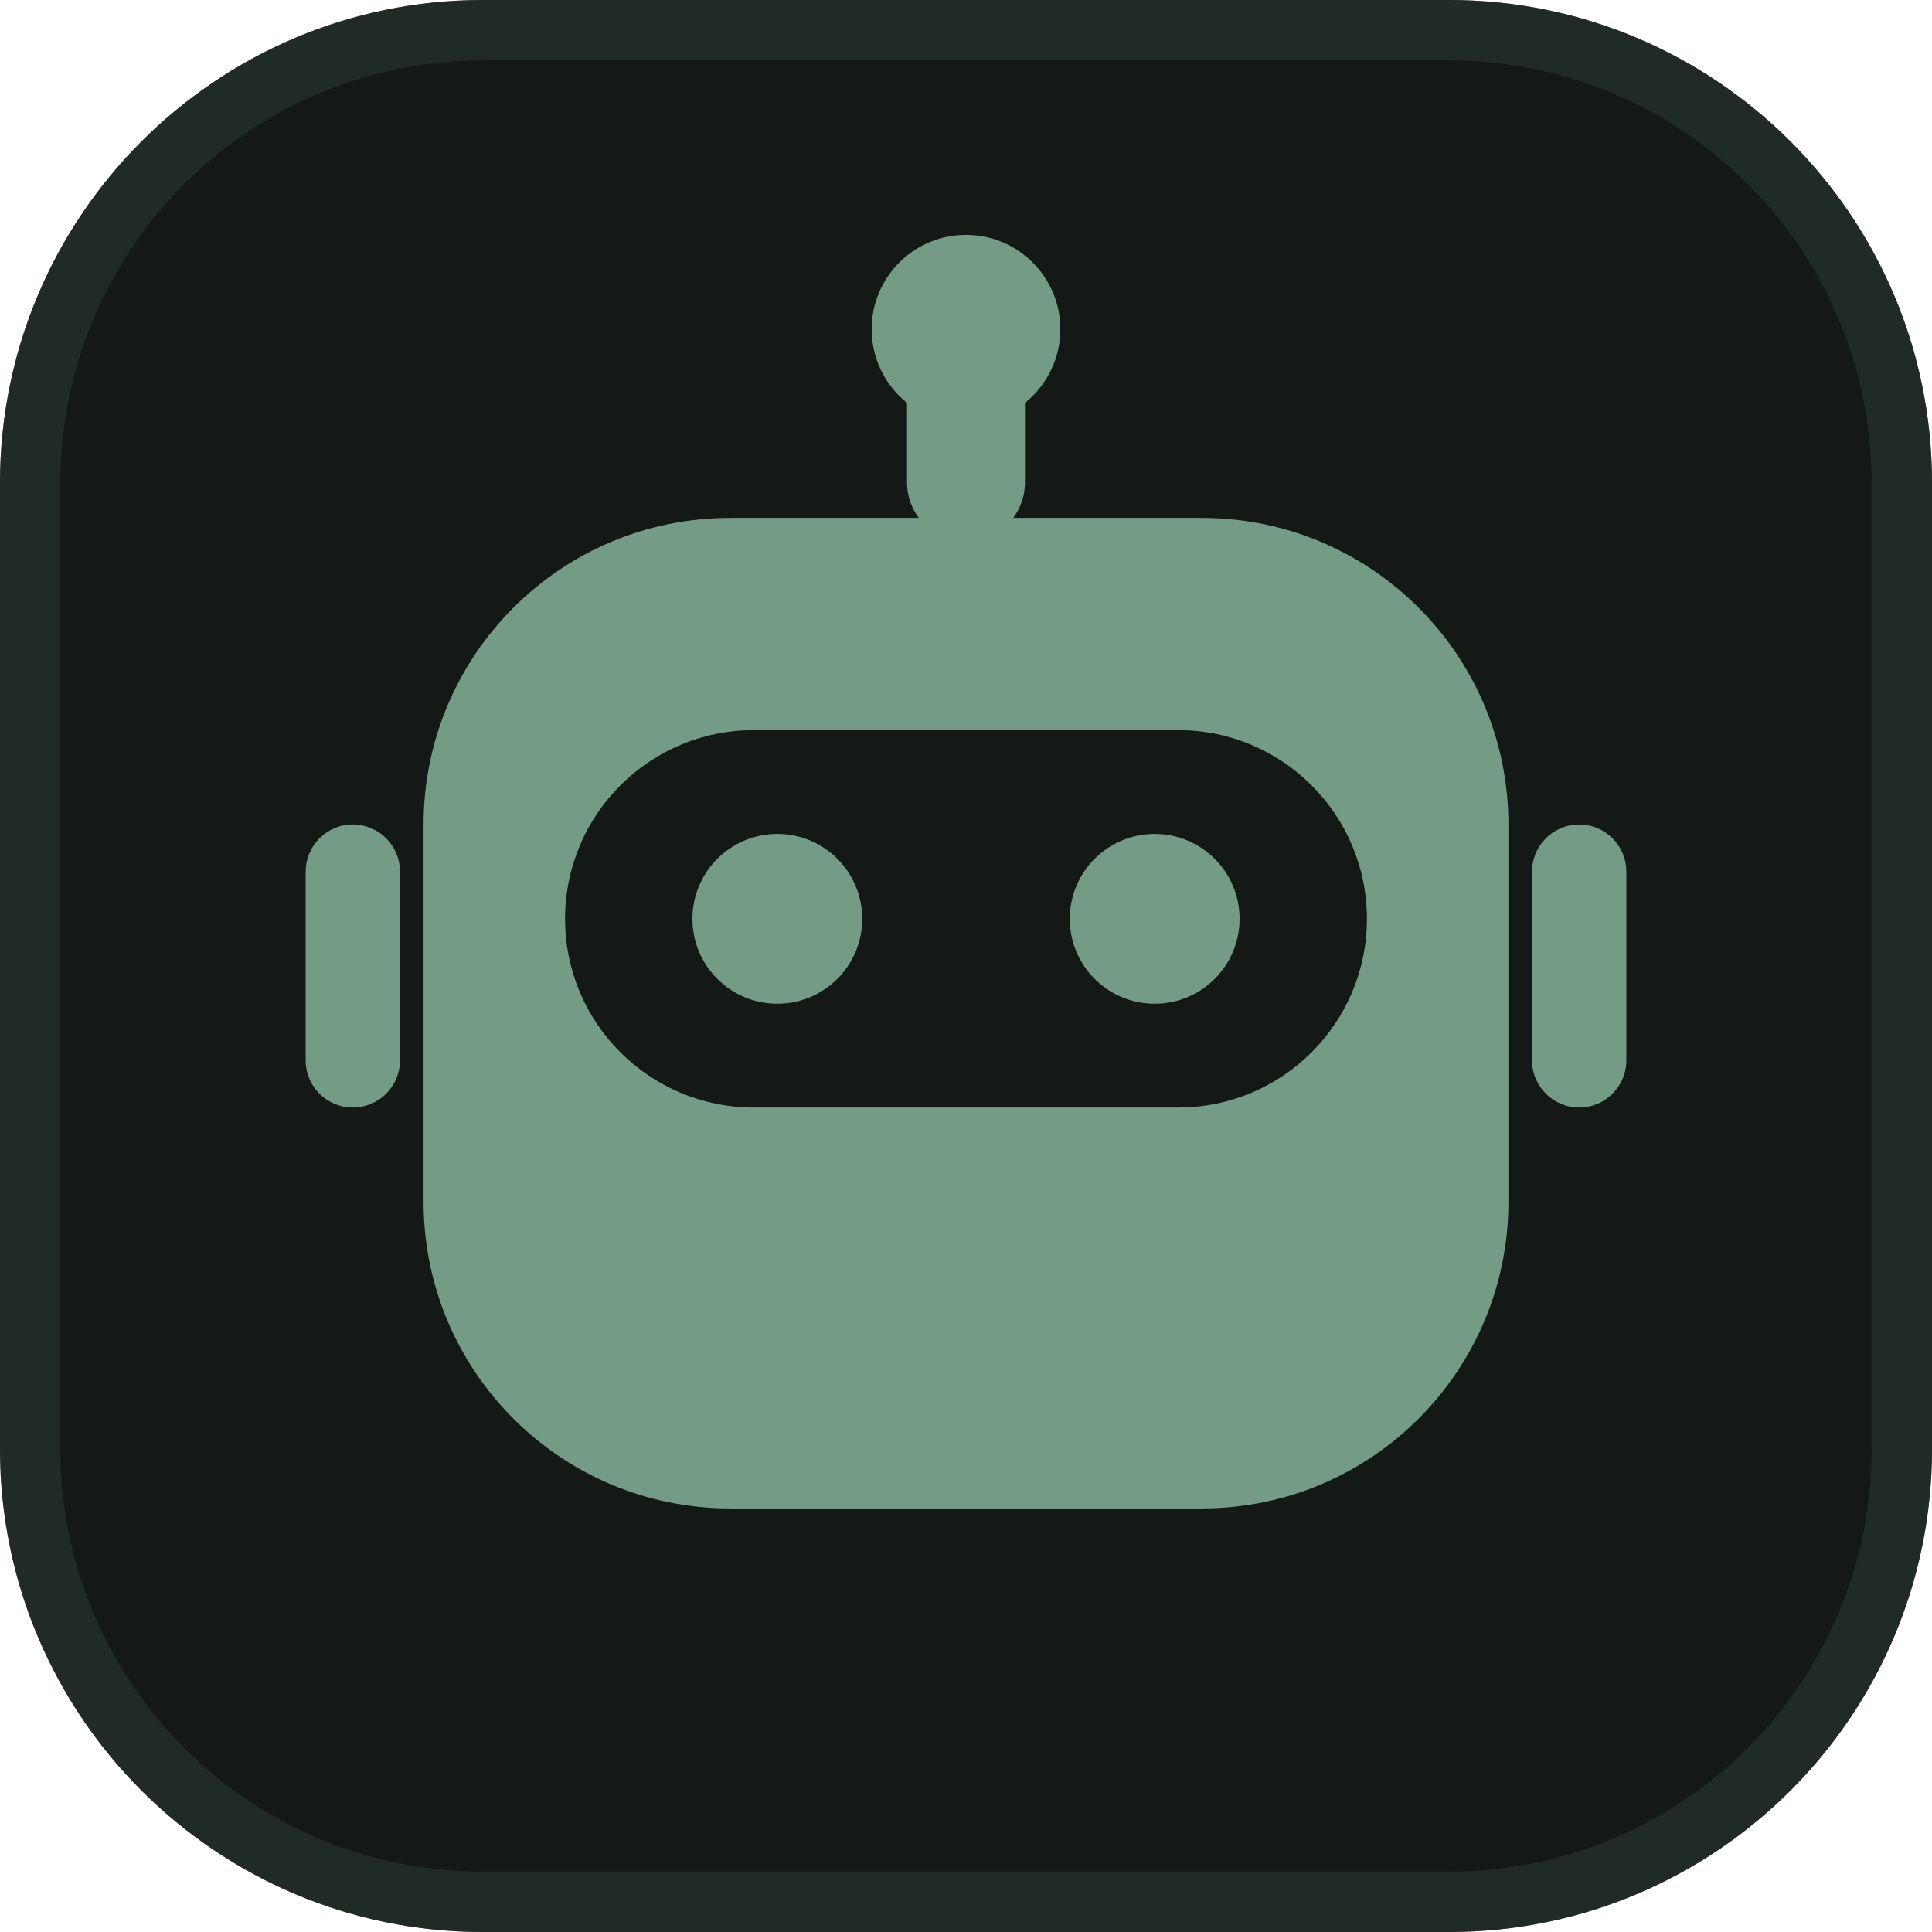
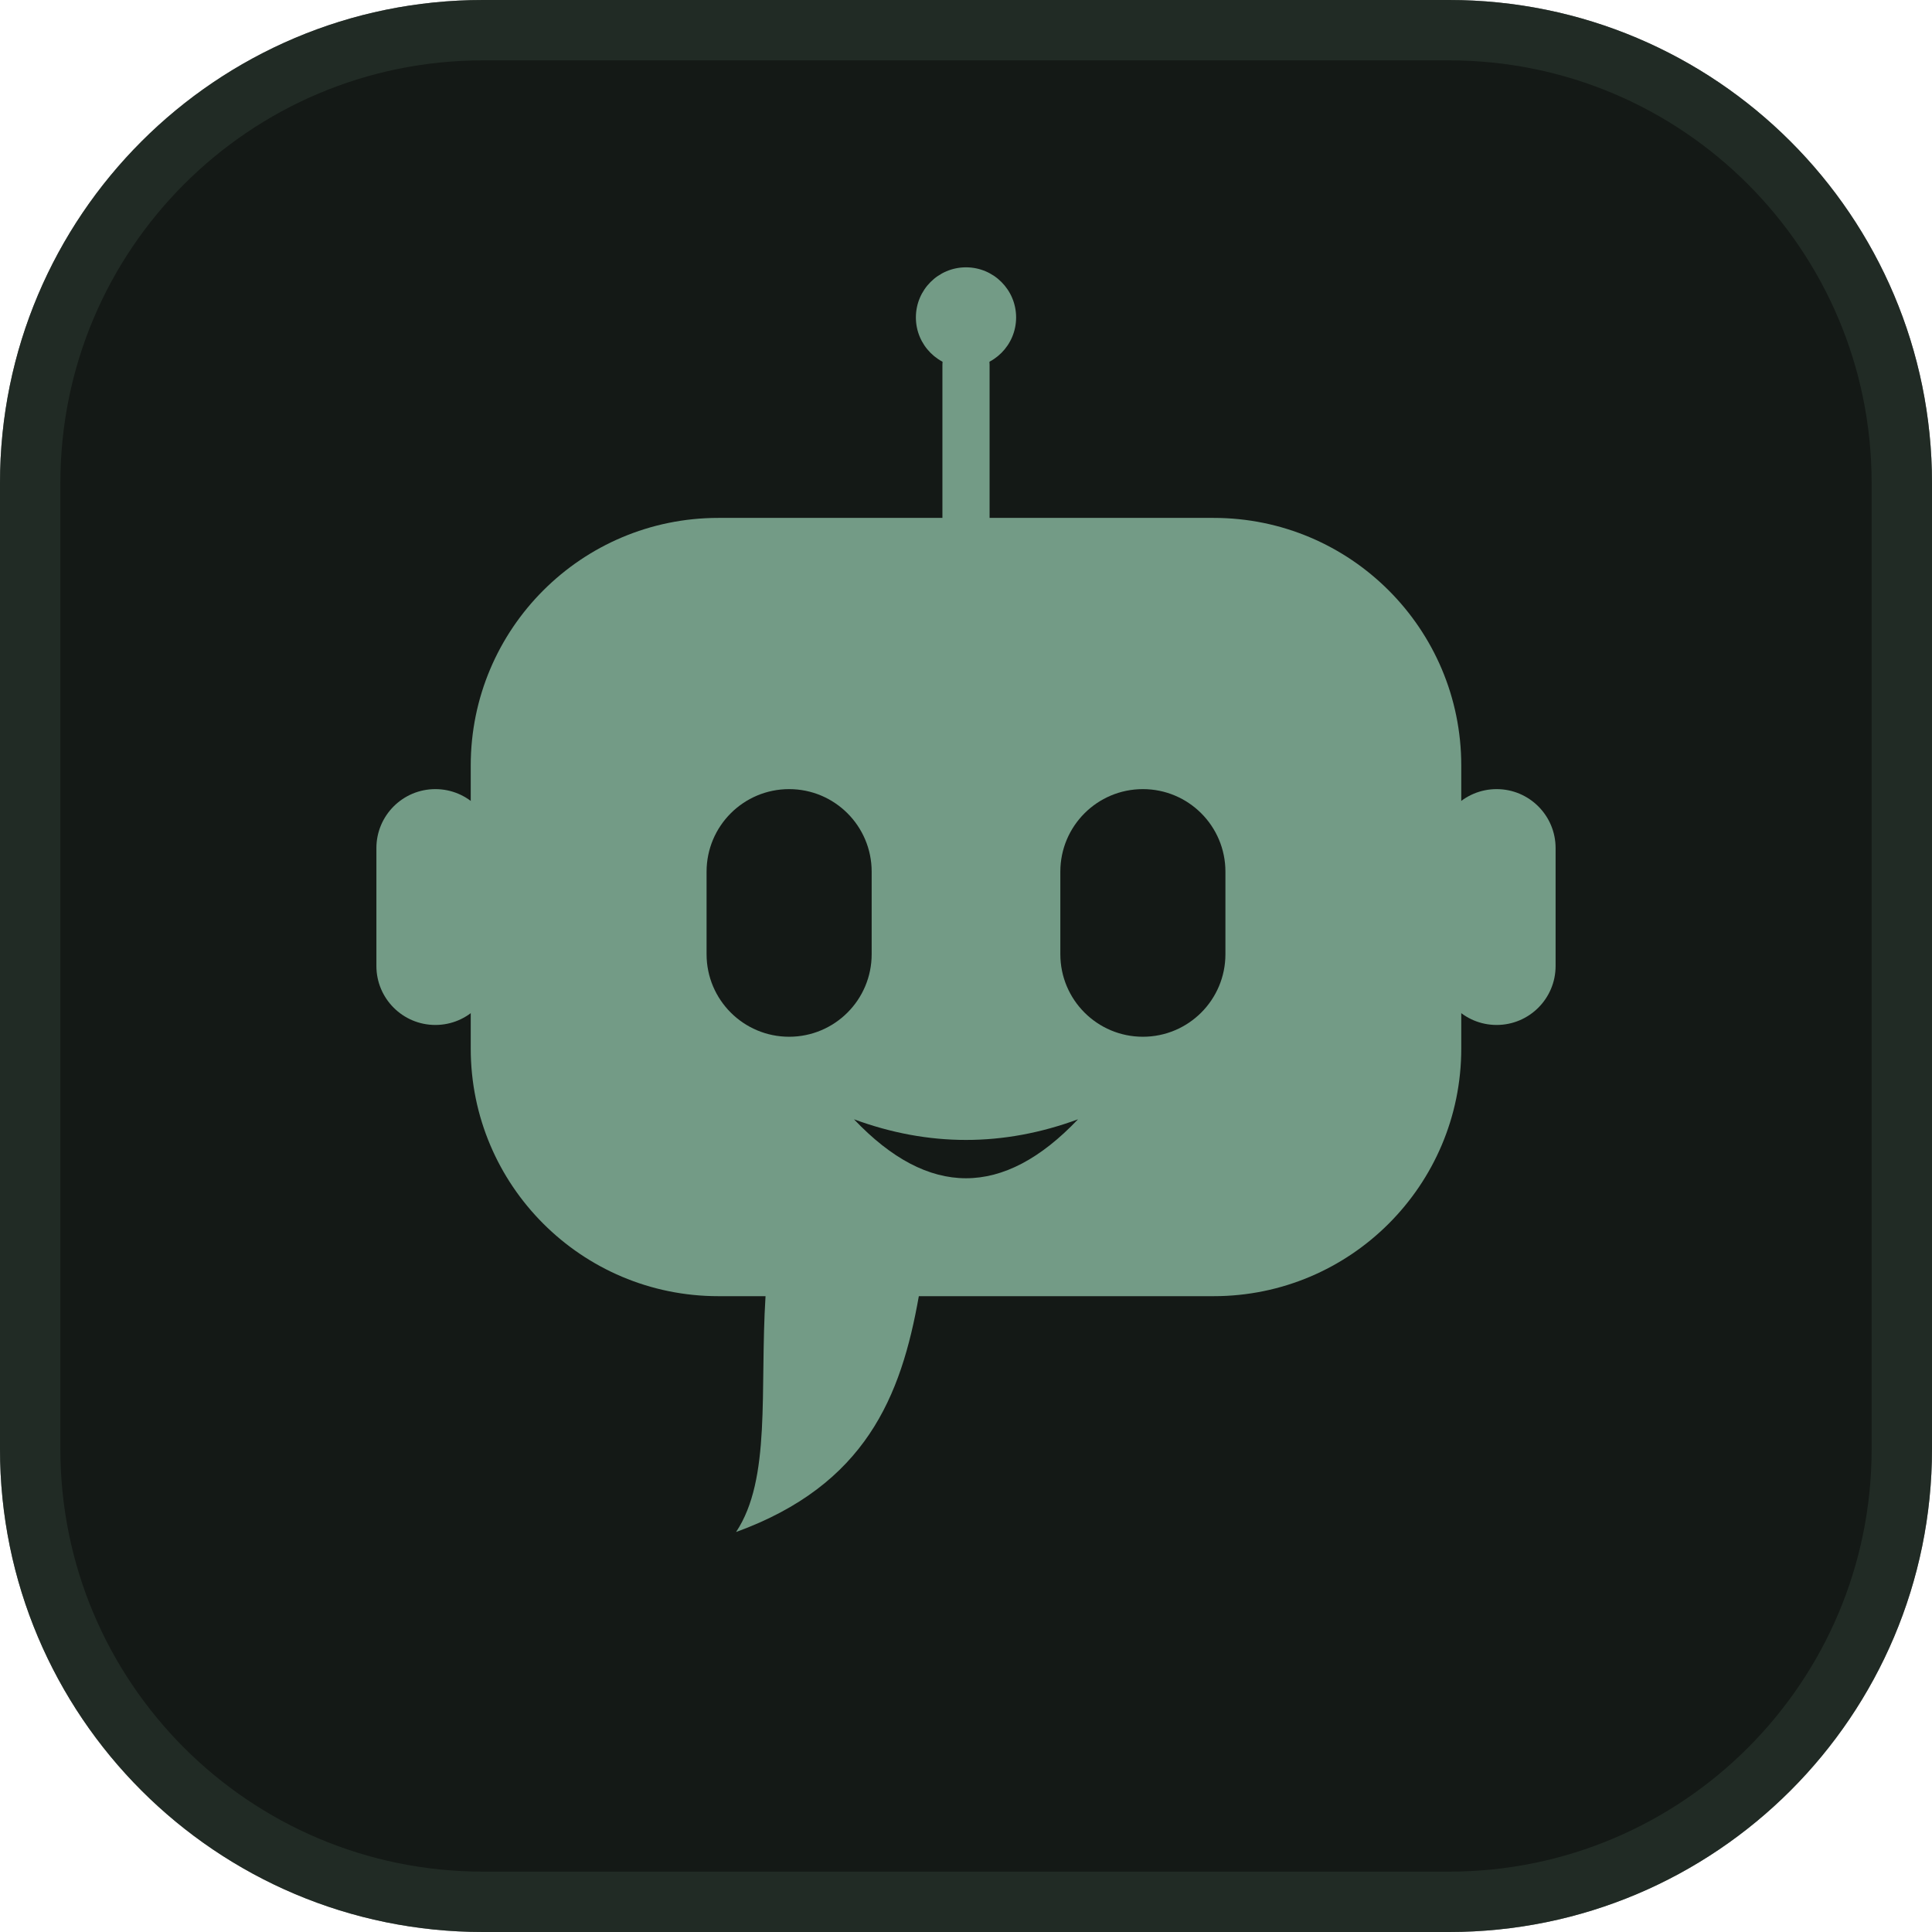
<svg xmlns="http://www.w3.org/2000/svg" viewBox="0 0 32 32" fill="none">
  <rect width="32" height="32" rx="8" fill="#141916" />
  <rect x="0.5" y="0.5" width="31" height="31" rx="7.5" stroke="#2A3830" stroke-opacity="0.6" />
-   <g transform="translate(3.5, 3.5) scale(0.78125)">
-     <rect x="14.75" y="2" width="2.5" height="5" rx="1.25" fill="#739B86" />
-     <circle cx="16" cy="2.5" r="2" fill="#739B86" />
-     <rect x="2" y="13" width="2" height="6" rx="1" fill="#739B86" />
-     <rect x="28" y="13" width="2" height="6" rx="1" fill="#739B86" />
-     <path fill-rule="evenodd" clip-rule="evenodd" d="M 11 6.5 H 21 A 6.5 6.5 0 0 1 27.5 13 V 21 A 6.5 6.5 0 0 1 21 27.5 H 11 A 6.5 6.5 0 0 1 4.5 21 V 13 A 6.5 6.5 0 0 1 11 6.5 Z M 11.5 11 H 20.5 A 4 4 0 0 1 24.5 15 A 4 4 0 0 1 20.5 19 H 11.5 A 4 4 0 0 1 7.5 15 A 4 4 0 0 1 11.5 11 Z" fill="#739B86" />
-     <circle cx="12" cy="15" r="1.8" fill="#739B86" />
-     <circle cx="20" cy="15" r="1.8" fill="#739B86" />
+   <g transform="translate(3.5,3.5) scale(0.04882812)" fill="#739B86">
+     <rect x="248" y="44" width="16" height="68" rx="8" />
+     <circle cx="256" cy="36" r="17" />
+     <rect x="56" y="196" width="40" height="80" rx="20" />
+     <rect x="416" y="196" width="40" height="80" rx="20" />
+     <path fill-rule="evenodd" clip-rule="evenodd" d="M 172 104 H 340 A 84 84 0 0 1 424 188 V 284 A 84 84 0 0 1 340 368 H 240 C 234 402 222 432 178 448 C 190 430 186 400 188 368 H 172 A 84 84 0 0 1 88 284 V 188 A 84 84 0 0 1 172 104 Z M 168 224 A 28 28 0 0 1 224 224 L 224 252 A 28 28 0 0 1 168 252 Z M 288 224 A 28 28 0 0 1 344 224 L 344 252 A 28 28 0 0 1 288 252 Z M 218 308 Q 256 348 294 308 Q 256 322 218 308 Z" />
  </g>
</svg>
